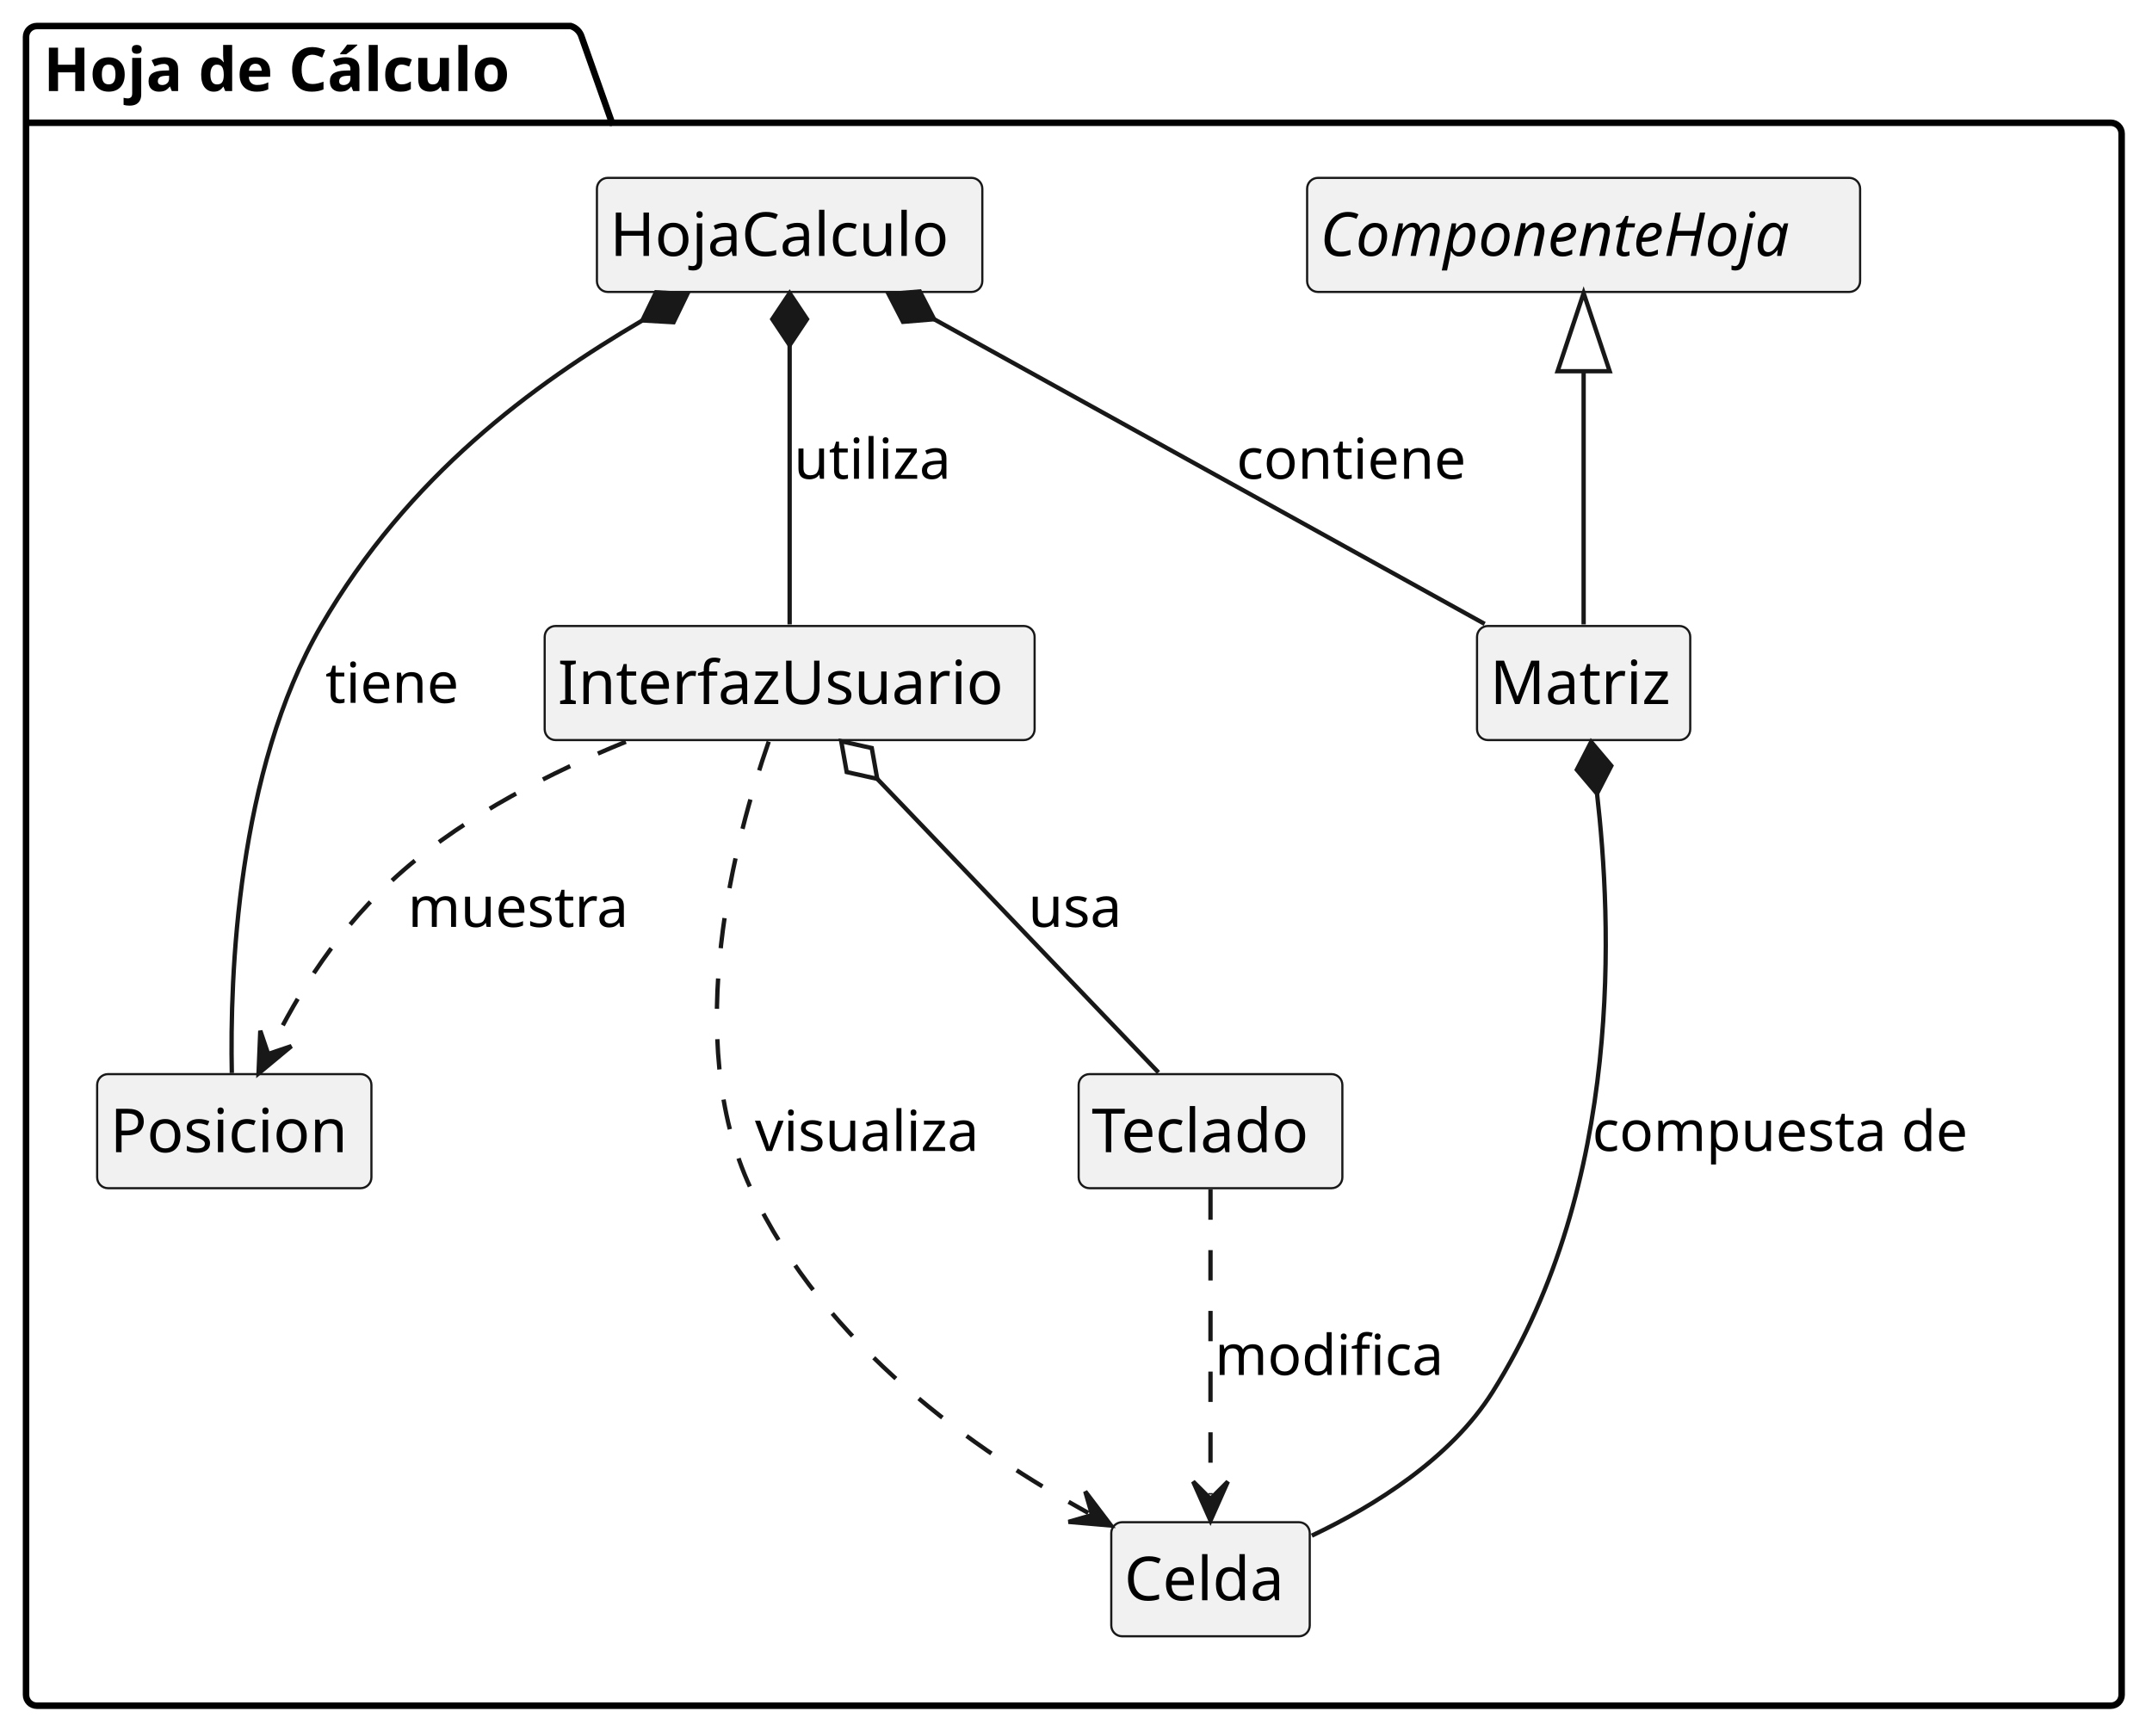
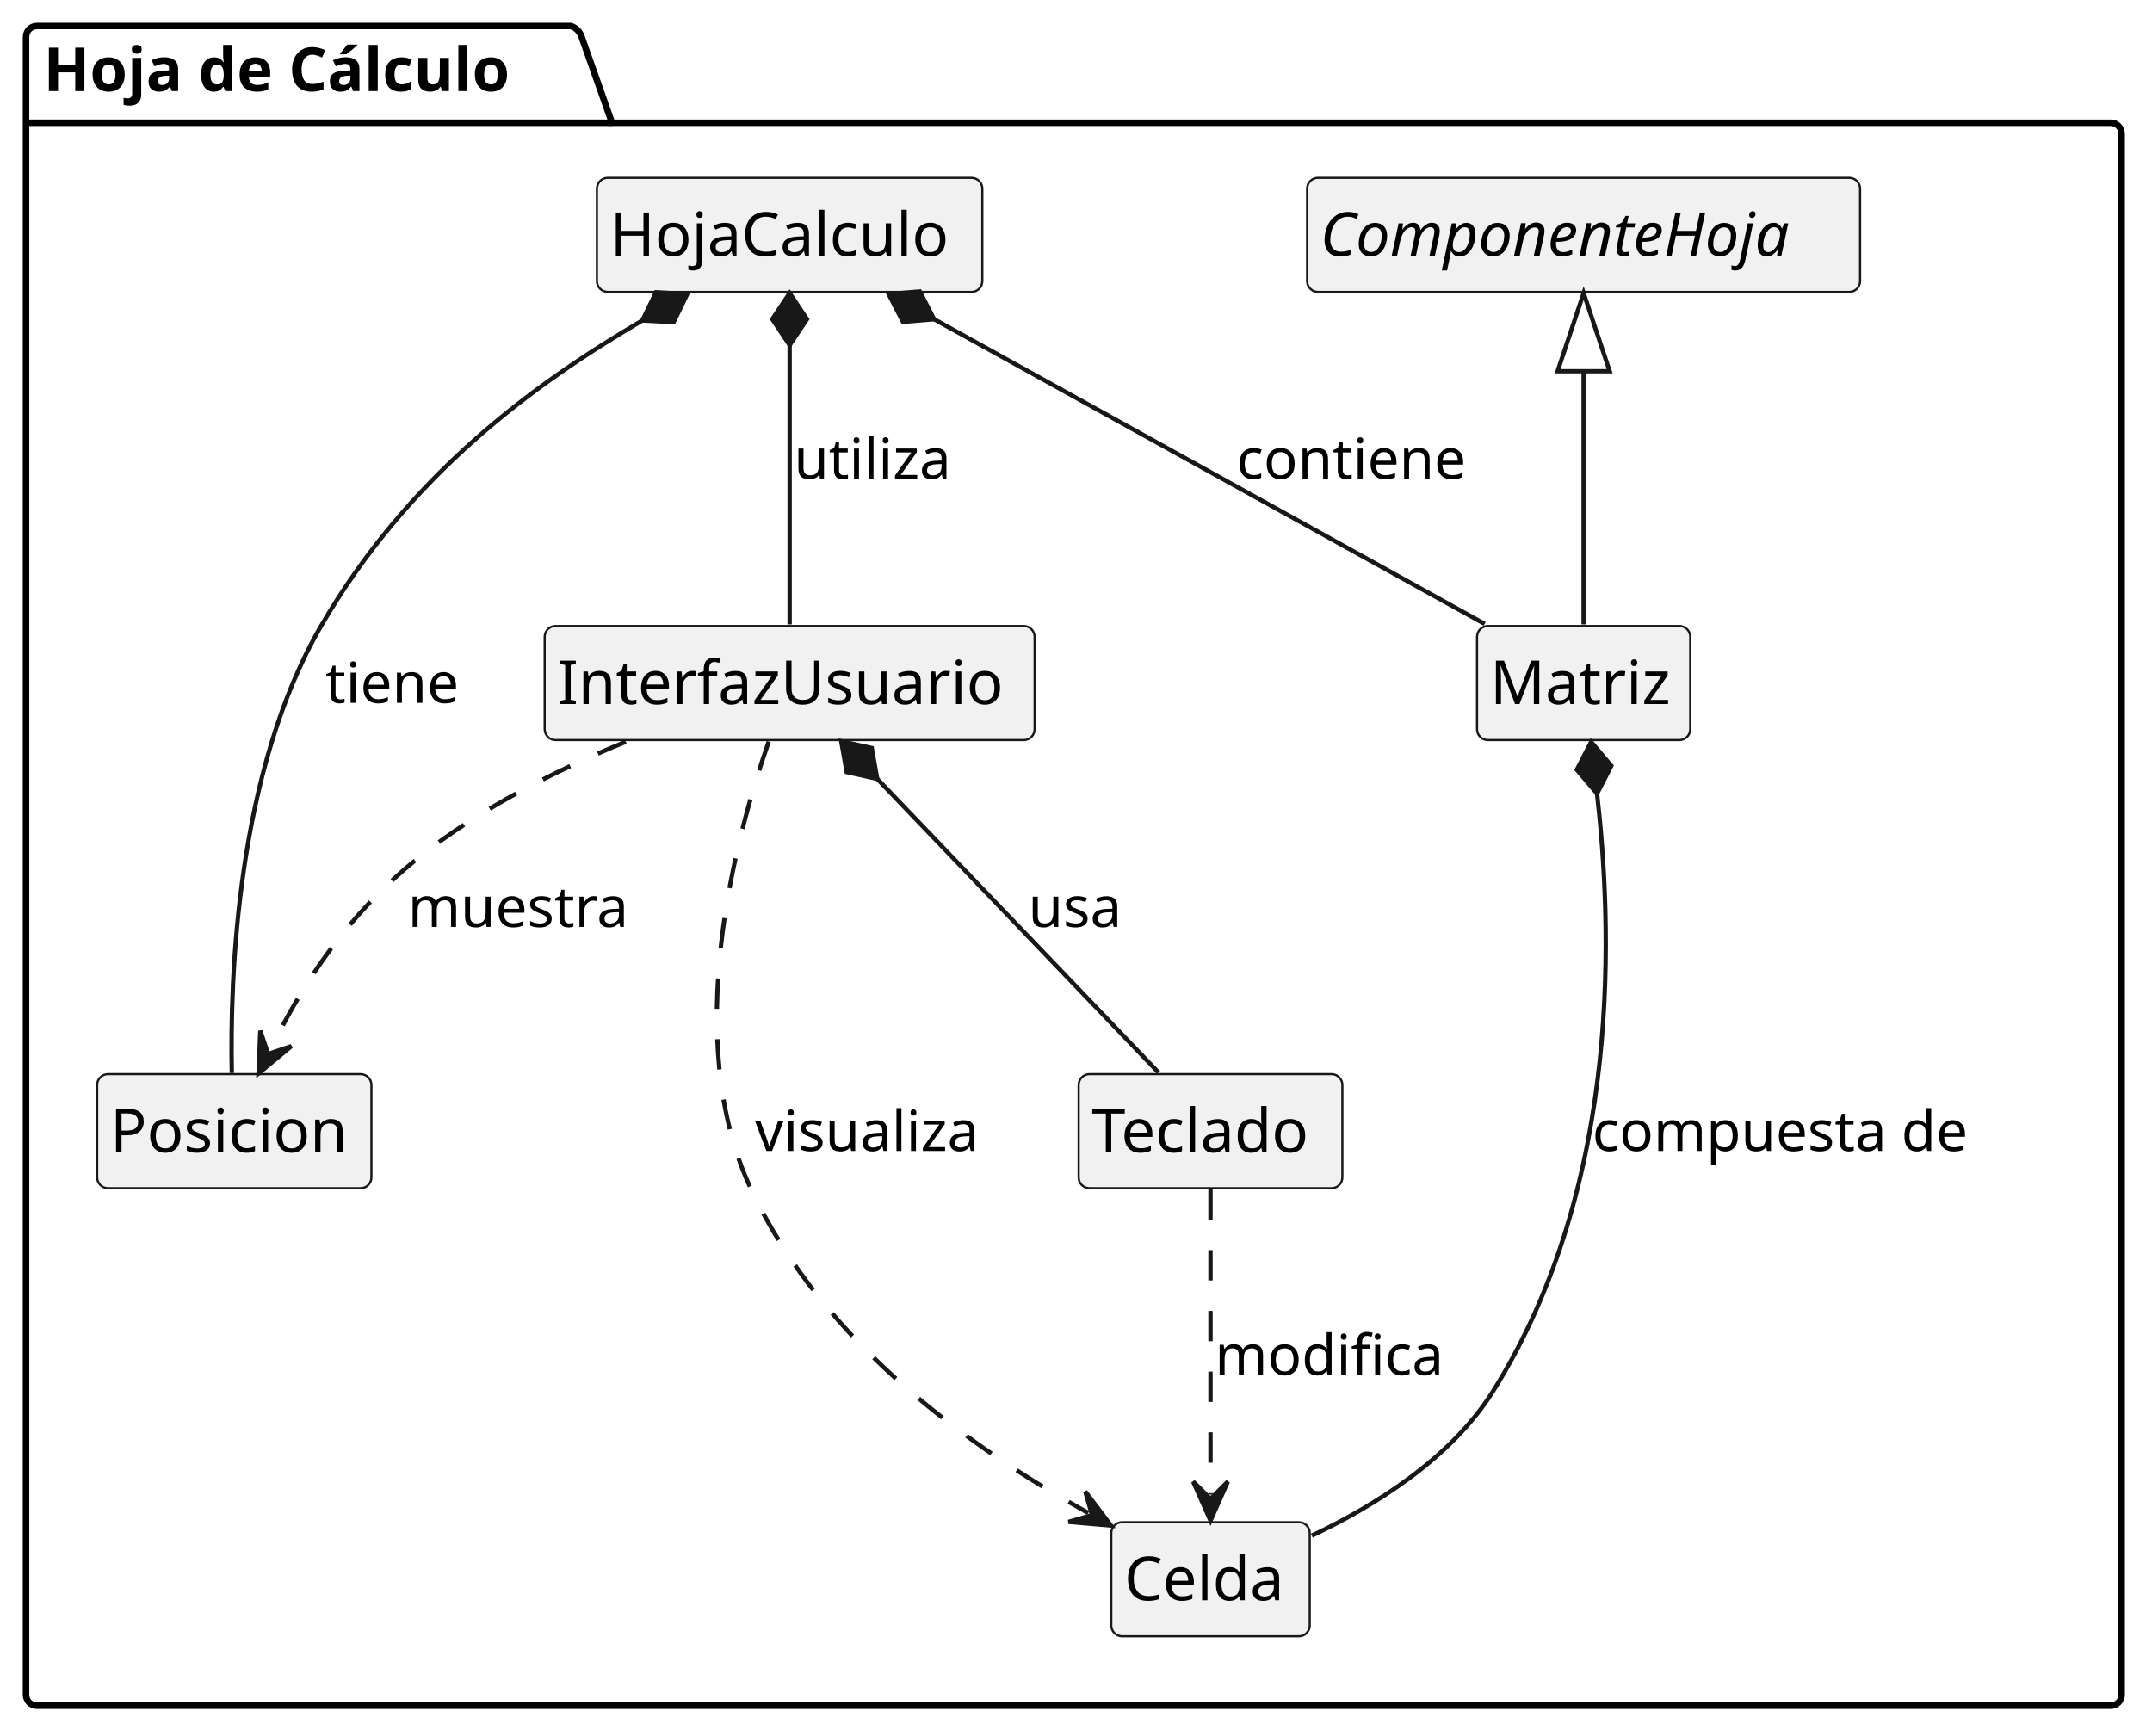
<svg xmlns="http://www.w3.org/2000/svg" contentStyleType="text/css" data-diagram-type="CLASS" height="400px" preserveAspectRatio="none" style="width:496px;height:400px;background:#FFFFFF;" version="1.1" viewBox="0 0 496 400" width="496px" zoomAndPan="magnify">
  <defs />
  <g>
    <g class="cluster" data-entity="Hoja de Cálculo" data-source-line="4" data-uid="ent0002" id="cluster_Hoja de Cálculo">
      <path d="M8.5,6 L131.549,6 A3.75,3.75 0 0 1 134.049,8.5 L141.049,28.297 L486.5,28.297 A2.5,2.5 0 0 1 489,30.797 L489,390.69 A2.5,2.5 0 0 1 486.5,393.19 L8.5,393.19 A2.5,2.5 0 0 1 6,390.69 L6,8.5 A2.5,2.5 0 0 1 8.5,6 " fill="none" style="stroke:#000000;stroke-width:1.5;" />
      <line style="stroke:#000000;stroke-width:1.5;" x1="6" x2="141.049" y1="28.297" y2="28.297" />
      <text fill="#000000" font-family="sans-serif" font-size="14" font-weight="bold" lengthAdjust="spacing" textLength="122.049" x="10" y="20.995">Hoja de Cálculo</text>
    </g>
    <g class="entity" data-entity="ComponenteHoja" data-source-line="5" data-uid="ent0003" id="entity_ComponenteHoja">
      <rect fill="#F1F1F1" height="26.297" rx="2.5" ry="2.5" style="stroke:#181818;stroke-width:0.5;" width="127.454" x="301.27" y="41" />
      <text fill="#000000" font-family="sans-serif" font-size="14" font-style="italic" lengthAdjust="spacing" textLength="121.454" x="304.27" y="58.995">ComponenteHoja</text>
    </g>
    <g class="entity" data-entity="Matriz" data-source-line="6" data-uid="ent0004" id="entity_Matriz">
      <rect fill="#F1F1F1" height="26.297" rx="2.5" ry="2.5" style="stroke:#181818;stroke-width:0.5;" width="49.142" x="340.43" y="144.3" />
      <text fill="#000000" font-family="sans-serif" font-size="14" lengthAdjust="spacing" textLength="43.142" x="343.43" y="162.295">Matriz</text>
    </g>
    <g class="entity" data-entity="Celda" data-source-line="7" data-uid="ent0005" id="entity_Celda">
      <rect fill="#F1F1F1" height="26.297" rx="2.5" ry="2.5" style="stroke:#181818;stroke-width:0.5;" width="45.744" x="256.13" y="350.89" />
      <text fill="#000000" font-family="sans-serif" font-size="14" lengthAdjust="spacing" textLength="39.744" x="259.13" y="368.885">Celda</text>
    </g>
    <g class="entity" data-entity="Posicion" data-source-line="8" data-uid="ent0006" id="entity_Posicion">
      <rect fill="#F1F1F1" height="26.297" rx="2.5" ry="2.5" style="stroke:#181818;stroke-width:0.5;" width="63.217" x="22.39" y="247.6" />
      <text fill="#000000" font-family="sans-serif" font-size="14" lengthAdjust="spacing" textLength="57.217" x="25.39" y="265.595">Posicion</text>
    </g>
    <g class="entity" data-entity="InterfazUsuario" data-source-line="9" data-uid="ent0007" id="entity_InterfazUsuario">
      <rect fill="#F1F1F1" height="26.297" rx="2.5" ry="2.5" style="stroke:#181818;stroke-width:0.5;" width="112.921" x="125.54" y="144.3" />
      <text fill="#000000" font-family="sans-serif" font-size="14" lengthAdjust="spacing" textLength="106.921" x="128.54" y="162.295">InterfazUsuario</text>
    </g>
    <g class="entity" data-entity="Teclado" data-source-line="10" data-uid="ent0008" id="entity_Teclado">
      <rect fill="#F1F1F1" height="26.297" rx="2.5" ry="2.5" style="stroke:#181818;stroke-width:0.5;" width="60.783" x="248.61" y="247.6" />
      <text fill="#000000" font-family="sans-serif" font-size="14" lengthAdjust="spacing" textLength="54.783" x="251.61" y="265.595">Teclado</text>
    </g>
    <g class="entity" data-entity="HojaCalculo" data-source-line="11" data-uid="ent0009" id="entity_HojaCalculo">
      <rect fill="#F1F1F1" height="26.297" rx="2.5" ry="2.5" style="stroke:#181818;stroke-width:0.5;" width="88.831" x="137.58" y="41" />
      <text fill="#000000" font-family="sans-serif" font-size="14" lengthAdjust="spacing" textLength="82.831" x="140.58" y="58.995">HojaCalculo</text>
    </g>
    <g class="link" data-entity-1="ComponenteHoja" data-entity-2="Matriz" data-source-line="13" data-uid="lnk10" id="link_ComponenteHoja_Matriz">
      <path codeLine="13" d="M365,85.57 C365,105.01 365,124.42 365,143.93 " fill="none" id="ComponenteHoja-backto-Matriz" style="stroke:#181818;stroke-width:1;" />
      <polygon fill="none" points="365,67.57,359,85.57,371,85.57,365,67.57" style="stroke:#181818;stroke-width:1;" />
    </g>
    <g class="link" data-entity-1="HojaCalculo" data-entity-2="Matriz" data-source-line="14" data-uid="lnk11" id="link_HojaCalculo_Matriz">
      <path codeLine="14" d="M215.309,73.591 C250.469,93.051 307.03,124.36 342.19,143.82 " fill="none" id="HojaCalculo-backto-Matriz" style="stroke:#181818;stroke-width:1;" />
      <polygon fill="#181818" points="204.81,67.78,208.123,74.185,215.309,73.591,211.997,67.186,204.81,67.78" style="stroke:#181818;stroke-width:1;" />
      <text fill="#000000" font-family="sans-serif" font-size="13" lengthAdjust="spacing" textLength="56.285" x="285" y="110.367">contiene</text>
    </g>
    <g class="link" data-entity-1="HojaCalculo" data-entity-2="Posicion" data-source-line="15" data-uid="lnk12" id="link_HojaCalculo_Posicion">
      <path codeLine="15" d="M148.053,73.868 C122.843,88.678 94.15,109.61 74,144.3 C54.59,177.72 52.98,225.12 53.43,247.35 " fill="none" id="HojaCalculo-backto-Posicion" style="stroke:#181818;stroke-width:1;" />
      <polygon fill="#181818" points="158.4,67.79,151.201,67.38,148.053,73.868,155.253,74.278,158.4,67.79" style="stroke:#181818;stroke-width:1;" />
      <text fill="#000000" font-family="sans-serif" font-size="13" lengthAdjust="spacing" textLength="32.944" x="75" y="162.017">tiene</text>
    </g>
    <g class="link" data-entity-1="HojaCalculo" data-entity-2="InterfazUsuario" data-source-line="16" data-uid="lnk13" id="link_HojaCalculo_InterfazUsuario">
      <path codeLine="16" d="M182,79.57 C182,99.01 182,124.42 182,143.93 " fill="none" id="HojaCalculo-backto-InterfazUsuario" style="stroke:#181818;stroke-width:1;" />
      <polygon fill="#181818" points="182,67.57,178,73.57,182,79.57,186,73.57,182,67.57" style="stroke:#181818;stroke-width:1;" />
      <text fill="#000000" font-family="sans-serif" font-size="13" lengthAdjust="spacing" textLength="38.962" x="183" y="110.367">utiliza</text>
    </g>
    <g class="link" data-entity-1="Matriz" data-entity-2="Celda" data-source-line="17" data-uid="lnk14" id="link_Matriz_Celda">
      <path codeLine="17" d="M368.089,182.943 C371.389,211.893 374.46,272.53 344,320.89 C334.32,336.26 316.78,347.14 302.35,353.99 " fill="none" id="Matriz-backto-Celda" style="stroke:#181818;stroke-width:1;" />
      <polygon fill="#181818" points="366.73,171.02,363.435,177.434,368.089,182.943,371.384,176.528,366.73,171.02" style="stroke:#181818;stroke-width:1;" />
      <text fill="#000000" font-family="sans-serif" font-size="13" lengthAdjust="spacing" textLength="92.473" x="367" y="265.307">compuesta de</text>
    </g>
    <g class="link" data-entity-1="InterfazUsuario" data-entity-2="Teclado" data-source-line="18" data-uid="lnk15" id="link_InterfazUsuario_Teclado">
      <path codeLine="18" d="M202.19,179.536 C220.81,198.976 248.33,227.72 267.01,247.22 " fill="none" id="InterfazUsuario-backto-Teclado" style="stroke:#181818;stroke-width:1;" />
-       <polygon fill="none" points="193.89,170.87,195.152,177.97,202.19,179.536,200.929,172.436,193.89,170.87" style="stroke:#181818;stroke-width:1;" />
+       <polygon fill="#181818" points="193.89,170.87,195.152,177.97,202.19,179.536,200.929,172.436,193.89,170.87" style="stroke:#181818;stroke-width:1;" />
      <text fill="#000000" font-family="sans-serif" font-size="13" lengthAdjust="spacing" textLength="22.979" x="237" y="213.667">usa</text>
    </g>
    <g class="link" data-entity-1="InterfazUsuario" data-entity-2="Celda" data-source-line="19" data-uid="lnk16" id="link_InterfazUsuario_Celda">
      <path codeLine="19" d="M177.18,170.95 C169.51,192.94 156.96,239.45 173,273.89 C190.05,310.51 225.118,334.559 250.828,348.759 " fill="none" id="InterfazUsuario-to-Celda" style="stroke:#181818;stroke-width:1;stroke-dasharray:7.0,7.0;" />
      <polygon fill="#181818" points="256.08,351.66,250.136,343.807,251.703,349.243,246.268,350.81,256.08,351.66" style="stroke:#181818;stroke-width:1;" />
      <text fill="#000000" font-family="sans-serif" font-size="13" lengthAdjust="spacing" textLength="56.297" x="174" y="265.307">visualiza</text>
    </g>
    <g class="link" data-entity-1="InterfazUsuario" data-entity-2="Posicion" data-source-line="20" data-uid="lnk17" id="link_InterfazUsuario_Posicion">
      <path codeLine="20" d="M144.25,170.99 C127.31,177.89 107.84,187.71 93,200.6 C77.77,213.82 68.71,229.002 62.25,242.062 " fill="none" id="InterfazUsuario-to-Posicion" style="stroke:#181818;stroke-width:1;stroke-dasharray:7.0,7.0;" />
      <polygon fill="#181818" points="59.59,247.44,67.166,241.146,61.807,242.958,59.995,237.6,59.59,247.44" style="stroke:#181818;stroke-width:1;" />
      <text fill="#000000" font-family="sans-serif" font-size="13" lengthAdjust="spacing" textLength="54.082" x="94" y="213.667">muestra</text>
    </g>
    <g class="link" data-entity-1="Teclado" data-entity-2="Celda" data-source-line="21" data-uid="lnk18" id="link_Teclado_Celda">
      <path codeLine="21" d="M279,274.17 C279,293.61 279,325.02 279,344.52 " fill="none" id="Teclado-to-Celda" style="stroke:#181818;stroke-width:1;stroke-dasharray:7.0,7.0;" />
      <polygon fill="#181818" points="279,350.52,283,341.52,279,345.52,275,341.52,279,350.52" style="stroke:#181818;stroke-width:1;" />
      <text fill="#000000" font-family="sans-serif" font-size="13" lengthAdjust="spacing" textLength="55.783" x="280" y="316.957">modifica</text>
    </g>
  </g>
</svg>
